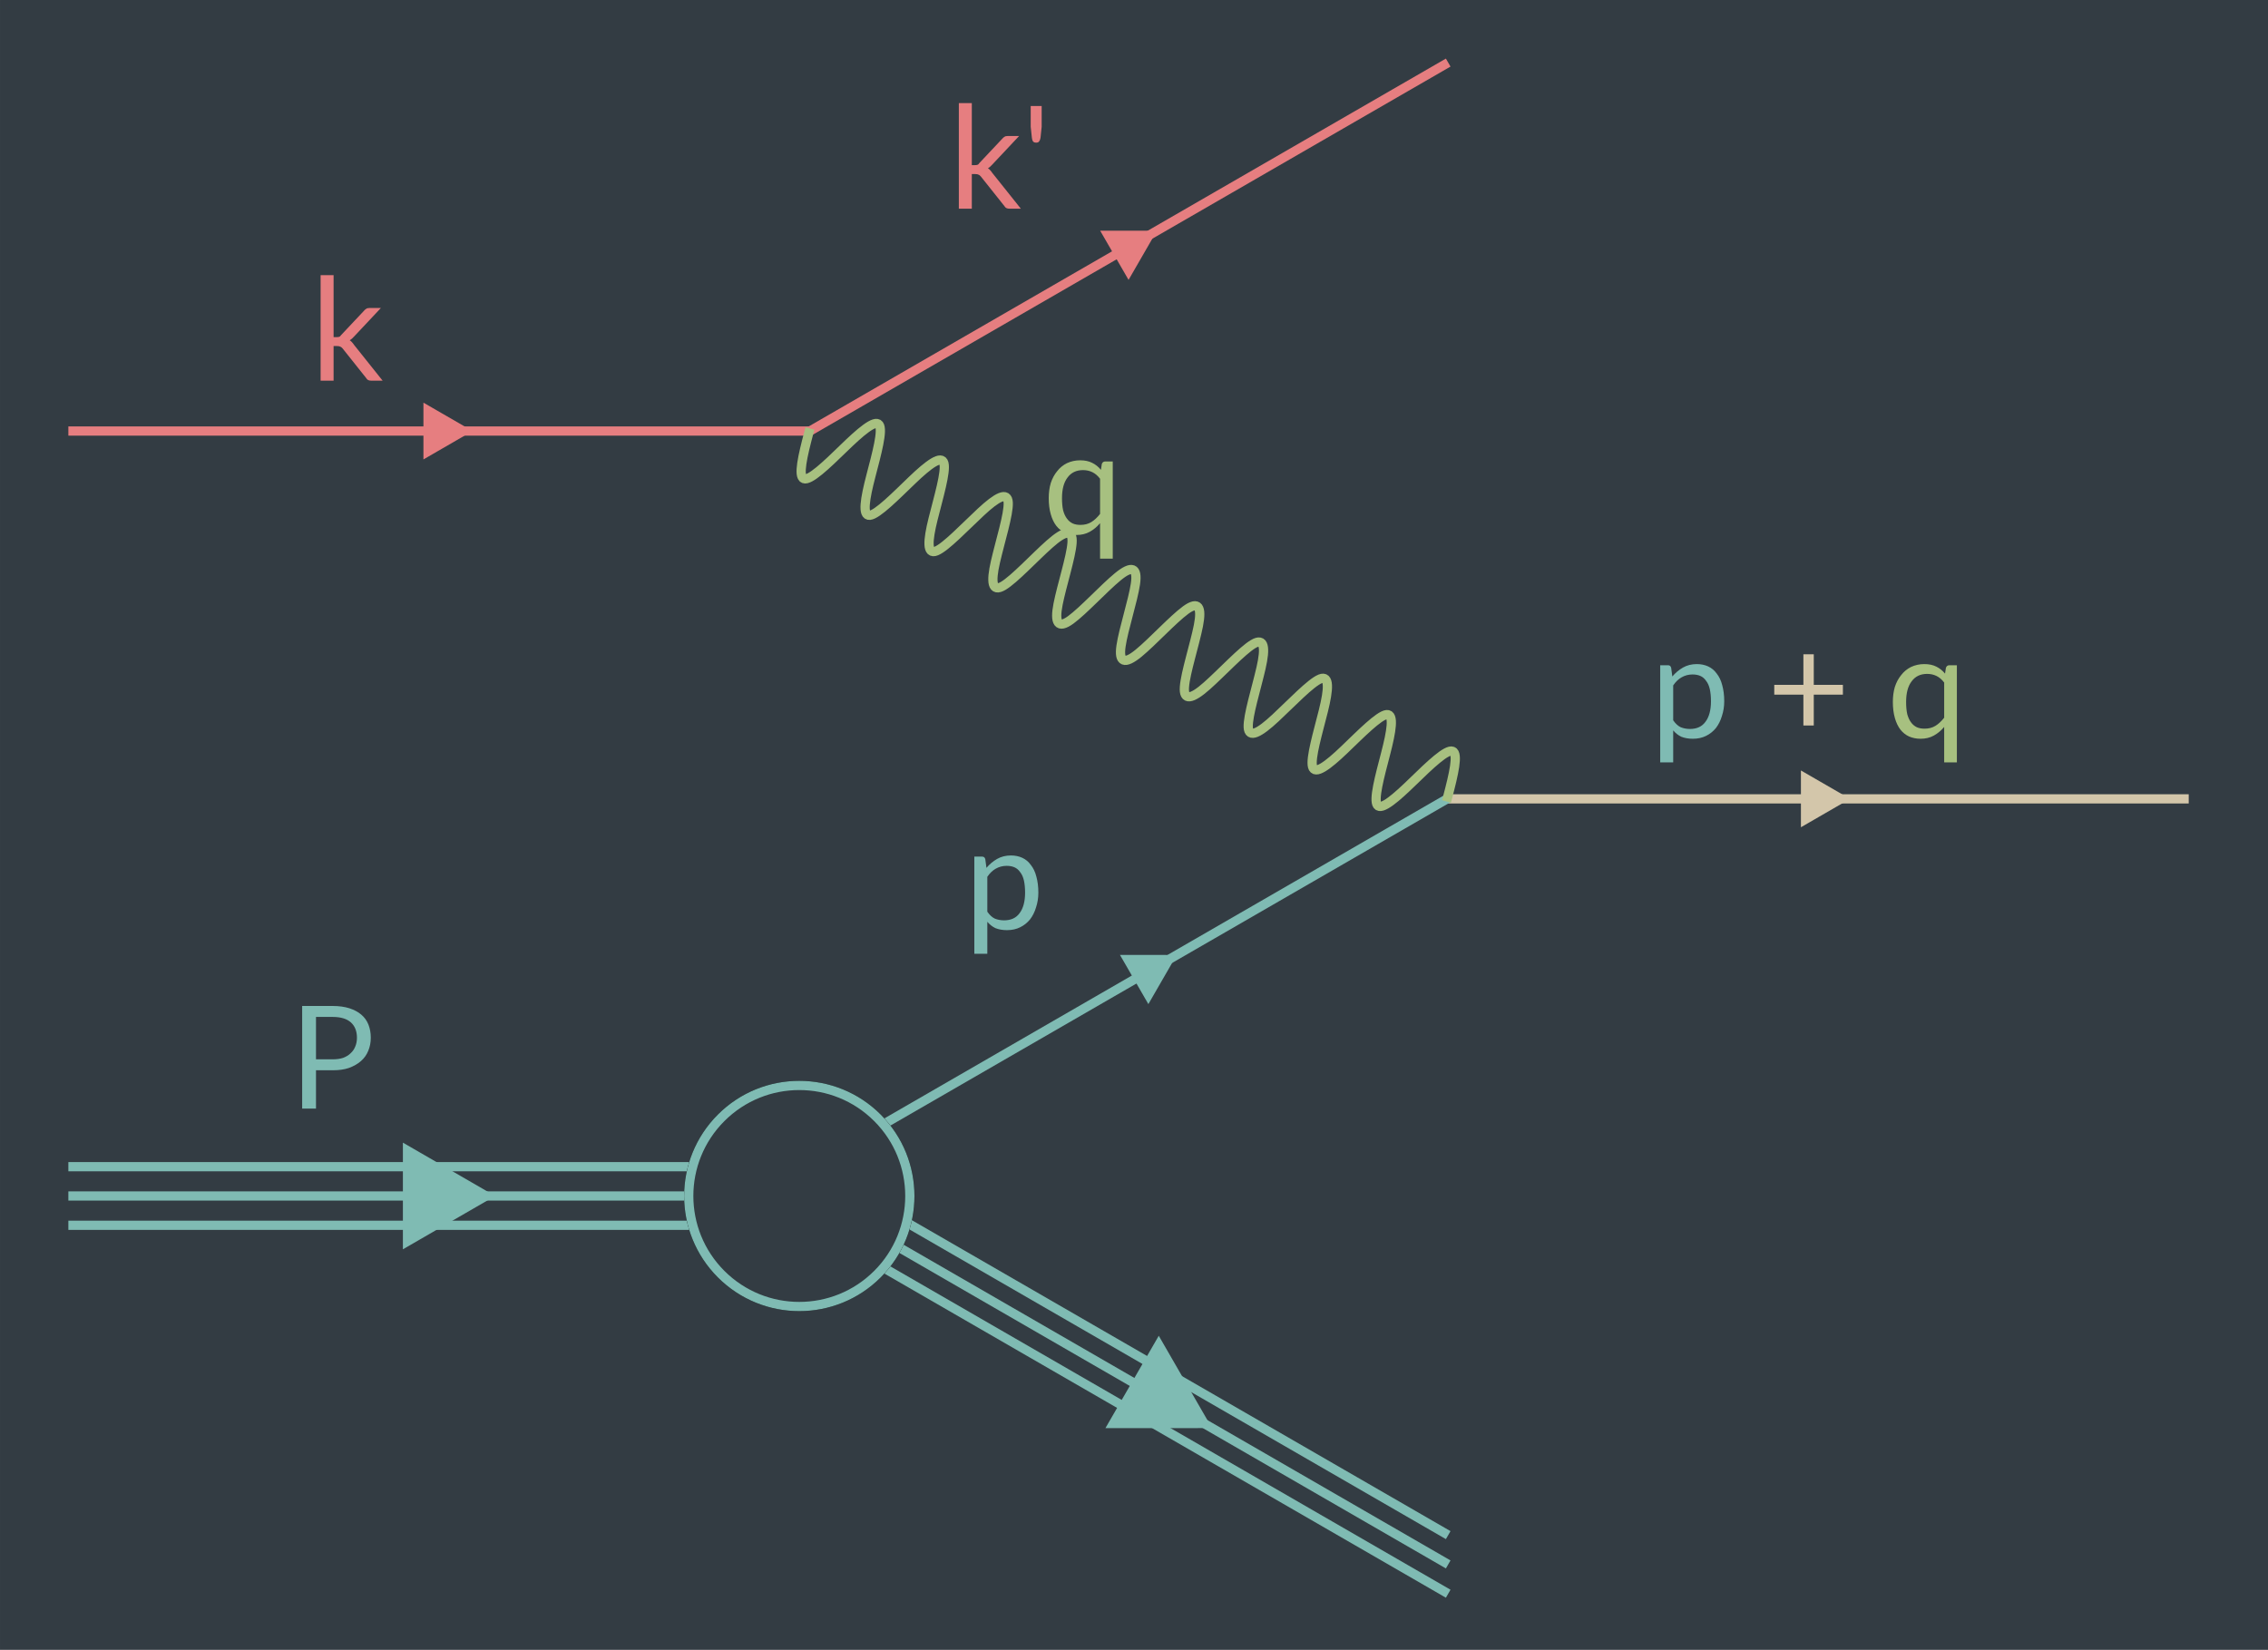
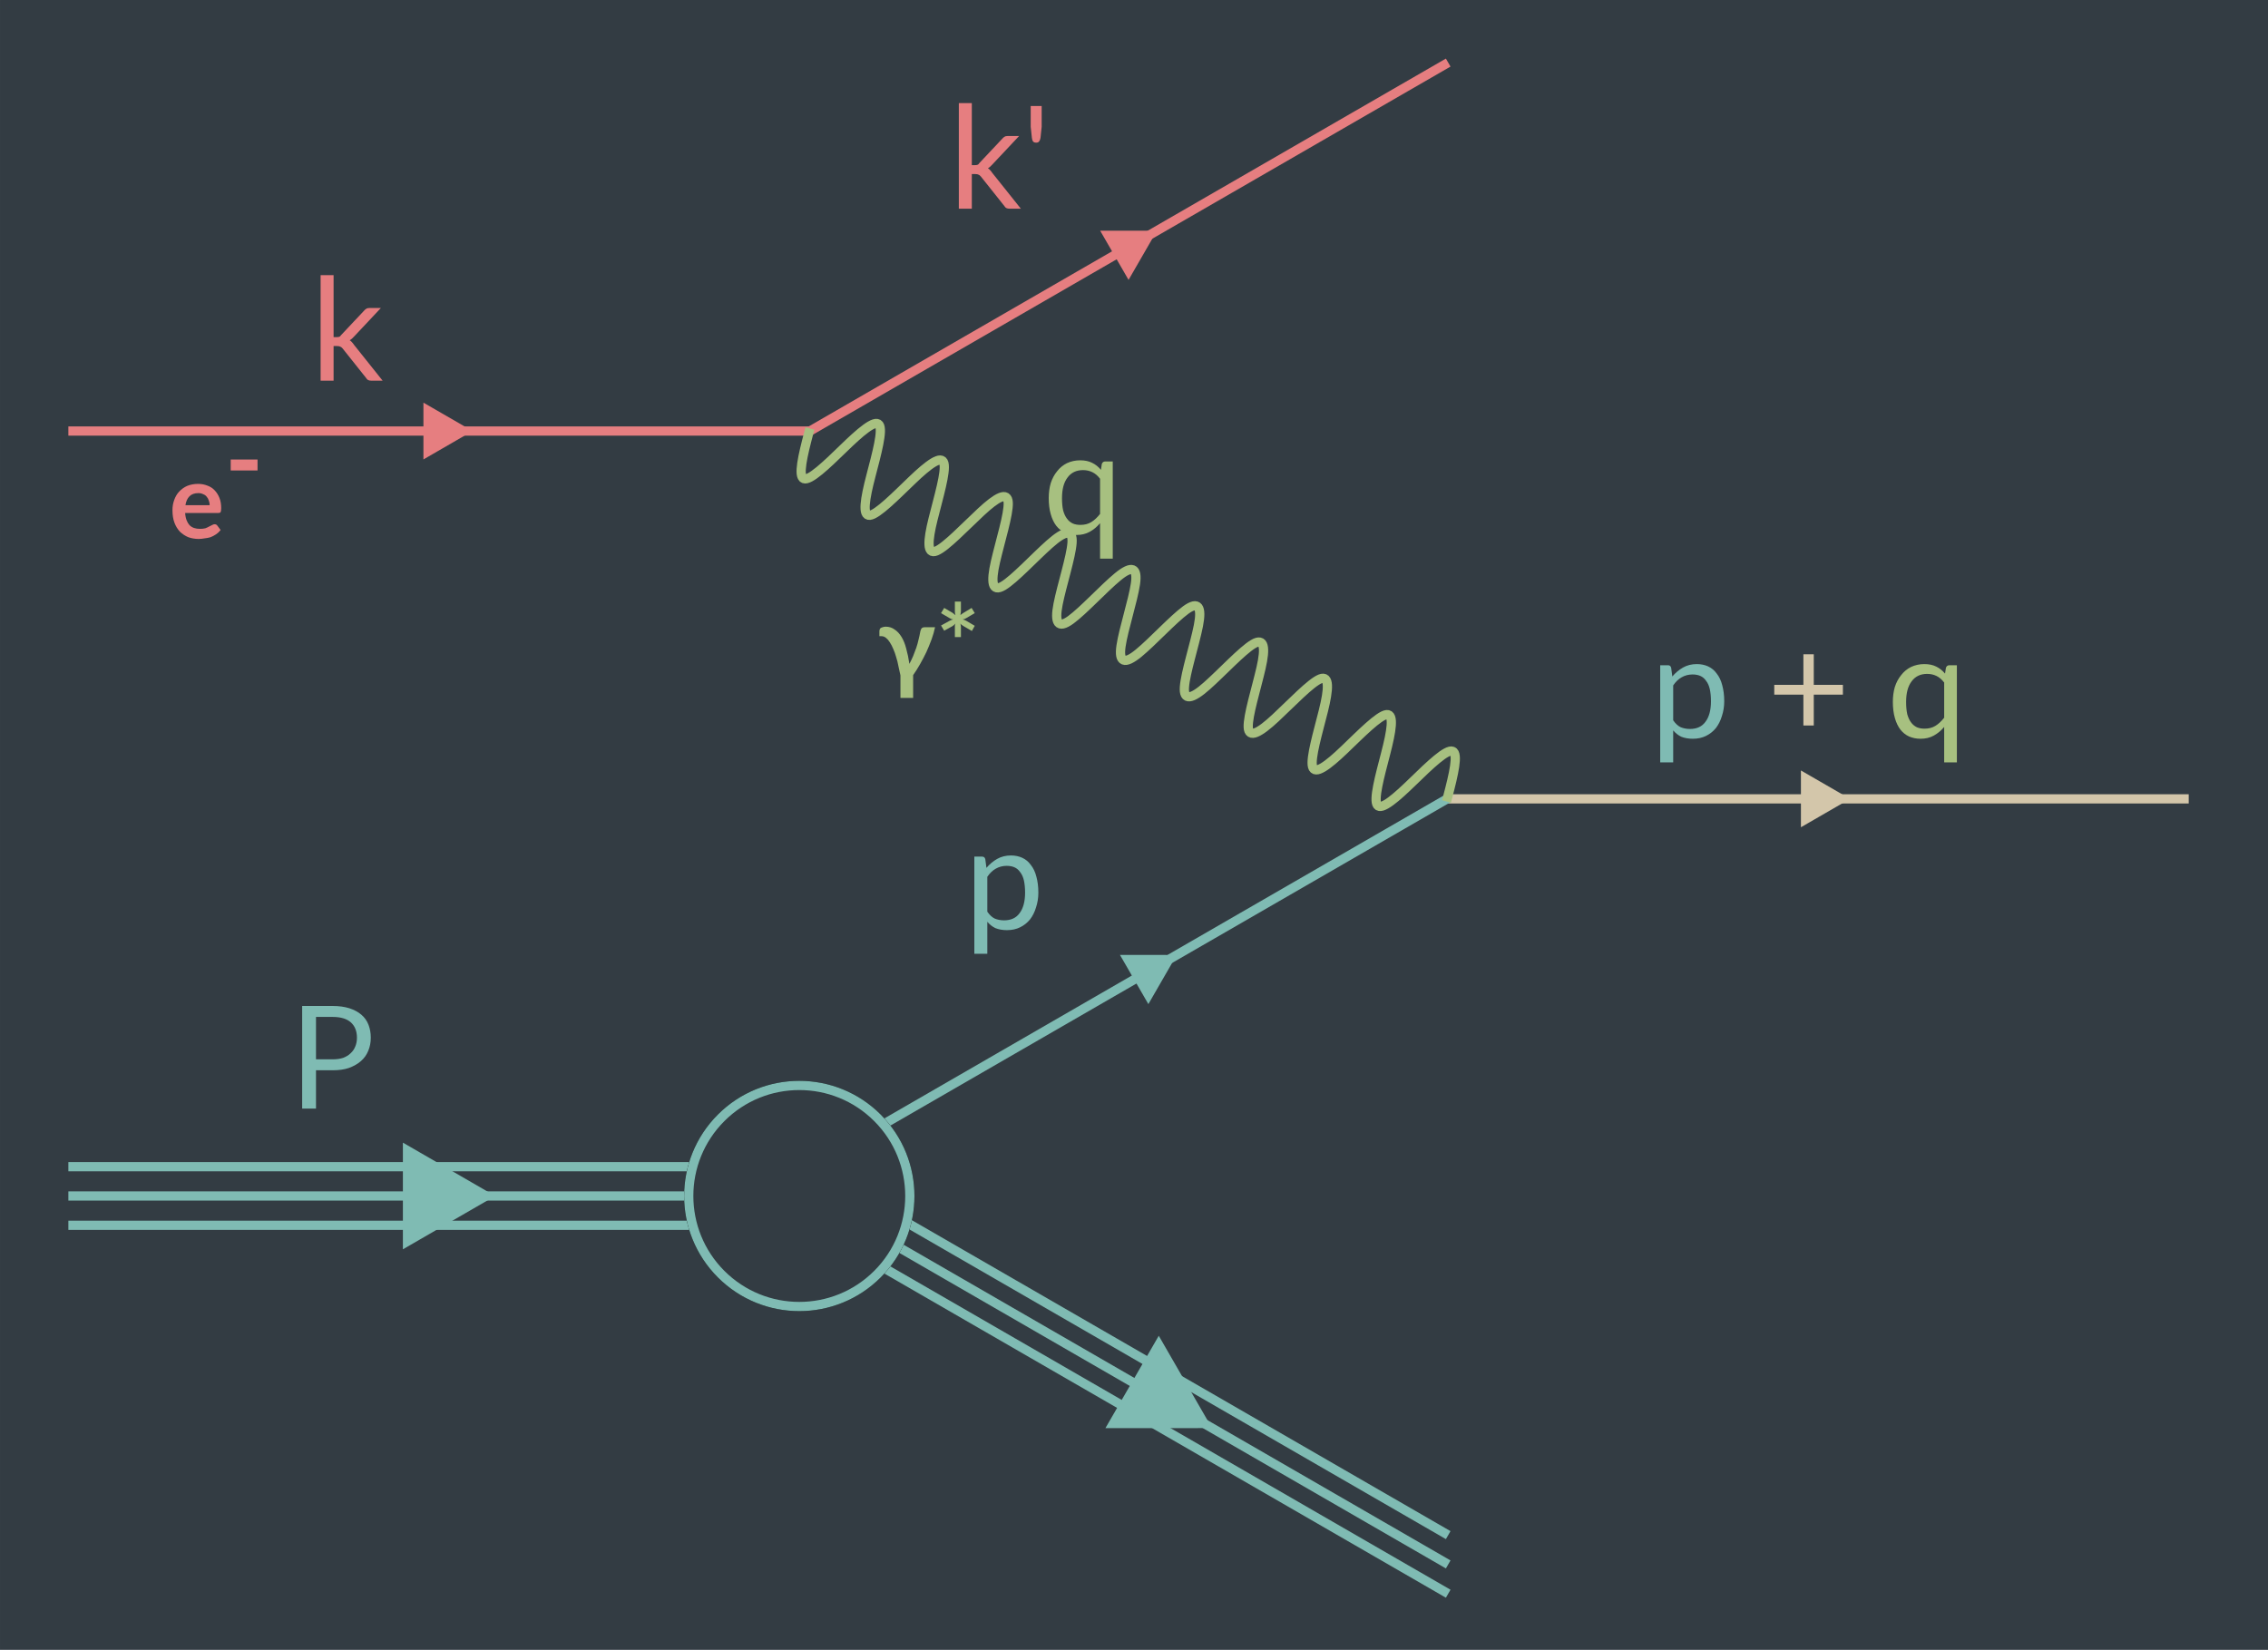
<svg xmlns="http://www.w3.org/2000/svg" width="122.891mm" height="89.407mm" viewBox="0 0 122.891 89.407" version="1.1" id="svg5" xml:space="preserve">
  <defs id="defs2">
    <marker style="overflow:visible" id="marker17711" refX="0" refY="0" orient="auto-start-reverse" markerWidth="10" markerHeight="11.561" viewBox="0 0 5.324 6.155" preserveAspectRatio="xMidYMid">
      <path transform="scale(0.5)" style="fill:context-stroke;fill-rule:evenodd;stroke:context-stroke;stroke-width:1pt" d="M 5.77,0 -2.88,5 V -5 Z" id="path17709" />
    </marker>
    <marker style="overflow:visible" id="TriangleStart" refX="0" refY="0" orient="auto-start-reverse" markerWidth="5.324" markerHeight="6.155" viewBox="0 0 5.324 6.155" preserveAspectRatio="xMidYMid">
      <path transform="scale(0.5)" style="fill:context-stroke;fill-rule:evenodd;stroke:context-stroke;stroke-width:1pt" d="M 5.77,0 -2.88,5 V -5 Z" id="path135" />
    </marker>
  </defs>
  <g id="layer1" transform="translate(-33.75257,-21.42272)">
    <rect style="fill:#333c43;fill-opacity:1;stroke:none;stroke-width:0.265;stroke-dasharray:none;stroke-opacity:1" id="rect5572" width="122.891" height="89.407" x="33.753" y="21.423" />
    <path style="fill:none;stroke:#e67e80;stroke-width:0.5;stroke-linecap:butt;stroke-linejoin:miter;stroke-dasharray:none;stroke-opacity:1;marker-mid:url(#TriangleStart)" d="M 37.457,44.781 H 57.583 77.708" id="path12042" />
    <path style="fill:none;stroke:#e67e80;stroke-width:0.5;stroke-linecap:butt;stroke-linejoin:miter;stroke-dasharray:none;stroke-opacity:1;marker-mid:url(#TriangleStart)" d="M 77.582,44.814 94.902,34.814 112.223,24.814" id="path13391" />
    <path style="fill:none;stroke:#d3c6aa;stroke-width:0.5;stroke-linecap:butt;stroke-linejoin:miter;stroke-dasharray:none;stroke-opacity:1;marker-mid:url(#TriangleStart)" d="m 112.096,64.714 h 20.126 20.126" id="path13395" />
    <path style="fill:none;stroke:#7fbbb3;stroke-width:0.5;stroke-linecap:butt;stroke-linejoin:miter;stroke-dasharray:none;stroke-opacity:1;marker-mid:url(#TriangleStart)" d="M 77.582,84.68 95.975,74.061 112.223,64.68" id="path13397" />
    <path style="fill:none;stroke:#7fbbb3;stroke-width:0.5;stroke-linecap:butt;stroke-linejoin:miter;stroke-dasharray:none;stroke-opacity:1;marker-mid:url(#TriangleStart)" d="M 37.457,84.647 H 77.839" id="path13399" />
    <path style="fill:none;stroke:#7fbbb3;stroke-width:0.5;stroke-linecap:butt;stroke-linejoin:miter;stroke-dasharray:none;stroke-opacity:1;marker-mid:url(#TriangleStart)" d="M 37.457,87.822 H 77.708" id="path13401" />
    <path style="fill:none;stroke:#7fbbb3;stroke-width:0.5;stroke-linecap:butt;stroke-linejoin:miter;stroke-dasharray:none;stroke-opacity:1;marker-mid:url(#marker17711)" d="M 37.457,86.234 H 57.249 77.703" id="path13403" />
    <path style="fill:none;stroke:#7fbbb3;stroke-width:0.5;stroke-linecap:butt;stroke-linejoin:miter;stroke-dasharray:none;stroke-opacity:1;marker-mid:url(#TriangleStart)" d="M 77.582,84.613 112.223,104.613" id="path13405" />
    <path style="fill:none;stroke:#7fbbb3;stroke-width:0.5;stroke-linecap:butt;stroke-linejoin:miter;stroke-dasharray:none;stroke-opacity:1;marker-mid:url(#TriangleStart)" d="M 77.582,87.788 112.223,107.788" id="path13407" />
    <path style="fill:none;stroke:#7fbbb3;stroke-width:0.5;stroke-linecap:butt;stroke-linejoin:miter;stroke-dasharray:none;stroke-opacity:1;marker-mid:url(#marker17711)" d="m 77.582,86.201 18.955,10.944 15.686,9.056" id="path13409" />
    <path style="fill:none;fill-opacity:0.949;stroke:#a7c080;stroke-width:0.5;stroke-linecap:square;stroke-linejoin:bevel;stroke-dasharray:none;stroke-dashoffset:0;stroke-opacity:1" d="m 77.575,44.882 c -0.325,1.23 -0.587,2.353 -0.267,2.48 0.32,0.127 1.221,-0.738 2.135,-1.627 0.914,-0.889 1.72,-1.592 1.942,-1.297 0.222,0.296 -0.128,1.568 -0.445,2.784 -0.317,1.216 -0.479,2.168 -0.059,2.125 0.419,-0.043 1.398,-1.041 2.296,-1.903 0.898,-0.862 1.597,-1.382 1.721,-0.919 0.124,0.463 -0.295,1.854 -0.588,3.03 -0.293,1.175 -0.342,1.935 0.173,1.728 0.515,-0.207 1.554,-1.308 2.421,-2.116 0.867,-0.808 1.448,-1.127 1.479,-0.505 0.03,0.623 -0.439,2.101 -0.693,3.209 -0.254,1.109 -0.182,1.66 0.424,1.299 0.606,-0.361 1.685,-1.533 2.506,-2.261 0.82,-0.729 1.277,-0.835 1.221,-0.064 -0.056,0.771 -0.557,2.302 -0.757,3.319 -0.2,1.017 -0.001,1.351 0.687,0.849 0.688,-0.502 1.788,-1.709 2.549,-2.335 0.761,-0.626 1.088,-0.512 0.955,0.391 -0.134,0.903 -0.645,2.452 -0.779,3.356 -0.134,0.904 0.195,1.016 0.955,0.391 0.76,-0.625 1.86,-1.832 2.549,-2.335 0.689,-0.503 0.887,-0.167 0.687,0.85 -0.2,1.016 -0.701,2.547 -0.757,3.319 -0.057,0.772 0.401,0.664 1.221,-0.064 0.82,-0.728 1.899,-1.899 2.506,-2.261 0.607,-0.363 0.677,0.191 0.424,1.299 -0.253,1.108 -0.722,2.585 -0.693,3.209 0.03,0.624 0.612,0.303 1.478,-0.505 0.867,-0.807 1.905,-1.907 2.421,-2.116 0.516,-0.209 0.465,0.553 0.173,1.728 -0.293,1.175 -0.711,2.565 -0.588,3.03 0.123,0.465 0.822,-0.058 1.721,-0.919 0.898,-0.861 1.875,-1.859 2.296,-1.903 0.421,-0.044 0.258,0.909 -0.059,2.125 -0.316,1.216 -0.665,2.487 -0.445,2.784 0.221,0.298 1.028,-0.407 1.941,-1.297 0.914,-0.889 1.814,-1.752 2.135,-1.627 0.321,0.125 0.058,1.25 -0.267,2.48" title="t sin(10*t)" id="path28447" />
    <circle style="mix-blend-mode:normal;fill:#ffffff;fill-opacity:1;fill-rule:nonzero;stroke:#000000;stroke-width:0.5;stroke-linecap:square;stroke-linejoin:bevel;stroke-dasharray:none;stroke-dashoffset:0;stroke-opacity:1" id="circle38363" cy="6.486" cx="115.468" r="5.99" transform="rotate(45)" />
    <circle style="mix-blend-mode:normal;fill:#333c43;fill-opacity:1;fill-rule:nonzero;stroke:#7fbbb3;stroke-width:0.5;stroke-linecap:square;stroke-linejoin:bevel;stroke-dasharray:none;stroke-dashoffset:0;stroke-opacity:1" id="path30050" cy="6.486" cx="115.468" r="5.99" transform="rotate(45)" />
    <text xml:space="preserve" style="font-size:7.761px;line-height:1.25;font-family:lato;-inkscape-font-specification:lato;text-align:center;letter-spacing:0px;word-spacing:0px;text-anchor:middle;stroke-width:0.265;stroke-dasharray:none;fill:#e67e80;fill-opacity:1" x="57.515" y="42.051" id="text40299">
      <tspan id="tspan40297" style="font-size:7.761px;stroke-width:0.265;stroke-dasharray:none;fill:#e67e80;fill-opacity:1" x="57.515" y="42.051">k</tspan>
    </text>
    <text xml:space="preserve" style="font-size:3.175px;line-height:1.25;font-family:lato;-inkscape-font-specification:lato;text-align:center;letter-spacing:0px;word-spacing:0px;text-anchor:middle;stroke-width:0.265" x="79.466" y="12.335" id="text40303">
      <tspan id="tspan40301" style="stroke-width:0.265" x="79.466" y="12.335" />
    </text>
    <text xml:space="preserve" style="font-size:7.761px;line-height:1.25;font-family:lato;-inkscape-font-specification:lato;text-align:center;letter-spacing:0px;word-spacing:0px;text-anchor:middle;stroke-width:0.265;stroke-dasharray:none;fill:#e67e80;fill-opacity:1" x="92.889" y="32.729" id="text40307">
      <tspan id="tspan40305" style="stroke-width:0.265;stroke-dasharray:none;fill:#e67e80;fill-opacity:1" x="92.889" y="32.729">k'</tspan>
    </text>
    <text xml:space="preserve" style="font-size:7.761px;line-height:1.25;font-family:lato;-inkscape-font-specification:lato;text-align:center;letter-spacing:0px;word-spacing:0px;text-anchor:middle;stroke-width:0.265;stroke-dasharray:none;fill:#a7c080;fill-opacity:1" x="97.387" y="50.367" id="text40311">
      <tspan id="tspan40309" style="stroke-width:0.265;stroke-dasharray:none;fill:#a7c080;fill-opacity:1" x="97.387" y="50.367">q</tspan>
    </text>
    <text xml:space="preserve" style="font-size:7.761px;line-height:1.25;font-family:lato;-inkscape-font-specification:lato;text-align:center;letter-spacing:0px;word-spacing:0px;text-anchor:middle;fill:#7fbbb3;fill-opacity:1;stroke-width:0.265;stroke-dasharray:none" x="131.748" y="61.41" id="text40315">
      <tspan id="tspan40313" style="fill:#7fbbb3;fill-opacity:1;stroke-width:0.265;stroke-dasharray:none" x="131.748" y="61.41" />
    </text>
    <text xml:space="preserve" style="font-size:7.761px;line-height:1.25;font-family:lato;-inkscape-font-specification:lato;text-align:center;letter-spacing:0px;word-spacing:0px;text-anchor:middle;stroke-width:0.265;stroke-dasharray:none;fill:#7fbbb3;fill-opacity:1" x="93.141" y="71.782" id="text40319">
      <tspan id="tspan40317" style="stroke-width:0.265;stroke-dasharray:none;fill:#7fbbb3;fill-opacity:1" x="93.141" y="71.782">p</tspan>
    </text>
    <text xml:space="preserve" style="font-size:7.761px;line-height:1.25;font-family:lato;-inkscape-font-specification:lato;text-align:center;letter-spacing:0px;word-spacing:0px;text-anchor:middle;stroke-width:0.265;stroke-dasharray:none;fill:#7fbbb3;fill-opacity:1" x="56.719" y="81.5" id="text40323">
      <tspan id="tspan40321" style="stroke-width:0.265;stroke-dasharray:none;fill:#7fbbb3;fill-opacity:1" x="56.719" y="81.5">P</tspan>
    </text>
    <text xml:space="preserve" style="font-style:normal;font-weight:normal;font-size:7.761px;line-height:1.25;font-family:sans-serif;fill:#a7c080;fill-opacity:1;stroke:none;stroke-width:0.265" x="135.988" y="61.41" id="text1848">
      <tspan id="tspan1846" style="font-style:normal;font-variant:normal;font-weight:normal;font-stretch:normal;font-size:7.761px;font-family:lato;-inkscape-font-specification:lato;stroke-width:0.265;fill:#a7c080;fill-opacity:1" x="135.988" y="61.41">q</tspan>
    </text>
    <text xml:space="preserve" style="font-style:normal;font-weight:normal;font-size:7.761px;line-height:1.25;font-family:sans-serif;fill:#d3c6aa;fill-opacity:1;stroke:none;stroke-width:0.265;stroke-opacity:1" x="129.5" y="61.411" id="text1852">
      <tspan id="tspan1850" style="font-style:normal;font-variant:normal;font-weight:normal;font-stretch:normal;font-size:7.761px;font-family:lato;-inkscape-font-specification:lato;stroke-width:0.265;stroke:none;stroke-opacity:1;fill:#d3c6aa;fill-opacity:1" x="129.5" y="61.411">+</tspan>
    </text>
    <text xml:space="preserve" style="font-size:7.761px;line-height:1.25;font-family:lato;-inkscape-font-specification:lato;stroke-width:0.265;fill:#7fbbb3;fill-opacity:1" x="123.163" y="61.41" id="text1856">
      <tspan id="tspan1854" style="font-size:7.761px;stroke-width:0.265;fill:#7fbbb3;fill-opacity:1" x="123.163" y="61.41">p</tspan>
    </text>
+     <text xml:space="preserve" style="font-weight:300;font-size:5.644px;line-height:1.25;font-family:lato;-inkscape-font-specification:'lato Light';fill:#e67e80;fill-opacity:1;stroke-width:0.265" x="42.911" y="50.583" id="text1">
+       <tspan id="tspan1" style="font-style:normal;font-variant:normal;font-weight:bold;font-stretch:normal;font-size:5.644px;font-family:lato;-inkscape-font-specification:'lato Bold';fill:#e67e80;fill-opacity:1;stroke-width:0.265" x="42.911" y="50.583">e<tspan style="font-style:normal;font-variant:normal;font-weight:bold;font-stretch:normal;font-size:5.644px;font-family:lato;-inkscape-font-specification:'lato Bold';baseline-shift:super;fill:#e67e80;fill-opacity:1" id="tspan2">-</tspan>
+       </tspan>
+     </text>
+     <text xml:space="preserve" style="font-weight:300;font-size:5.644px;line-height:1.25;font-family:lato;-inkscape-font-specification:'lato Light';fill:#a7c080;fill-opacity:1;stroke-width:0.265" x="81.309" y="58.306" id="text3">
+       <tspan id="tspan3" style="font-style:normal;font-variant:normal;font-weight:bold;font-stretch:normal;font-size:5.644px;font-family:lato;-inkscape-font-specification:'lato Bold';fill:#a7c080;fill-opacity:1;stroke-width:0.265" x="81.309" y="58.306">γ*</tspan>
+     </text>
  </g>
</svg>
